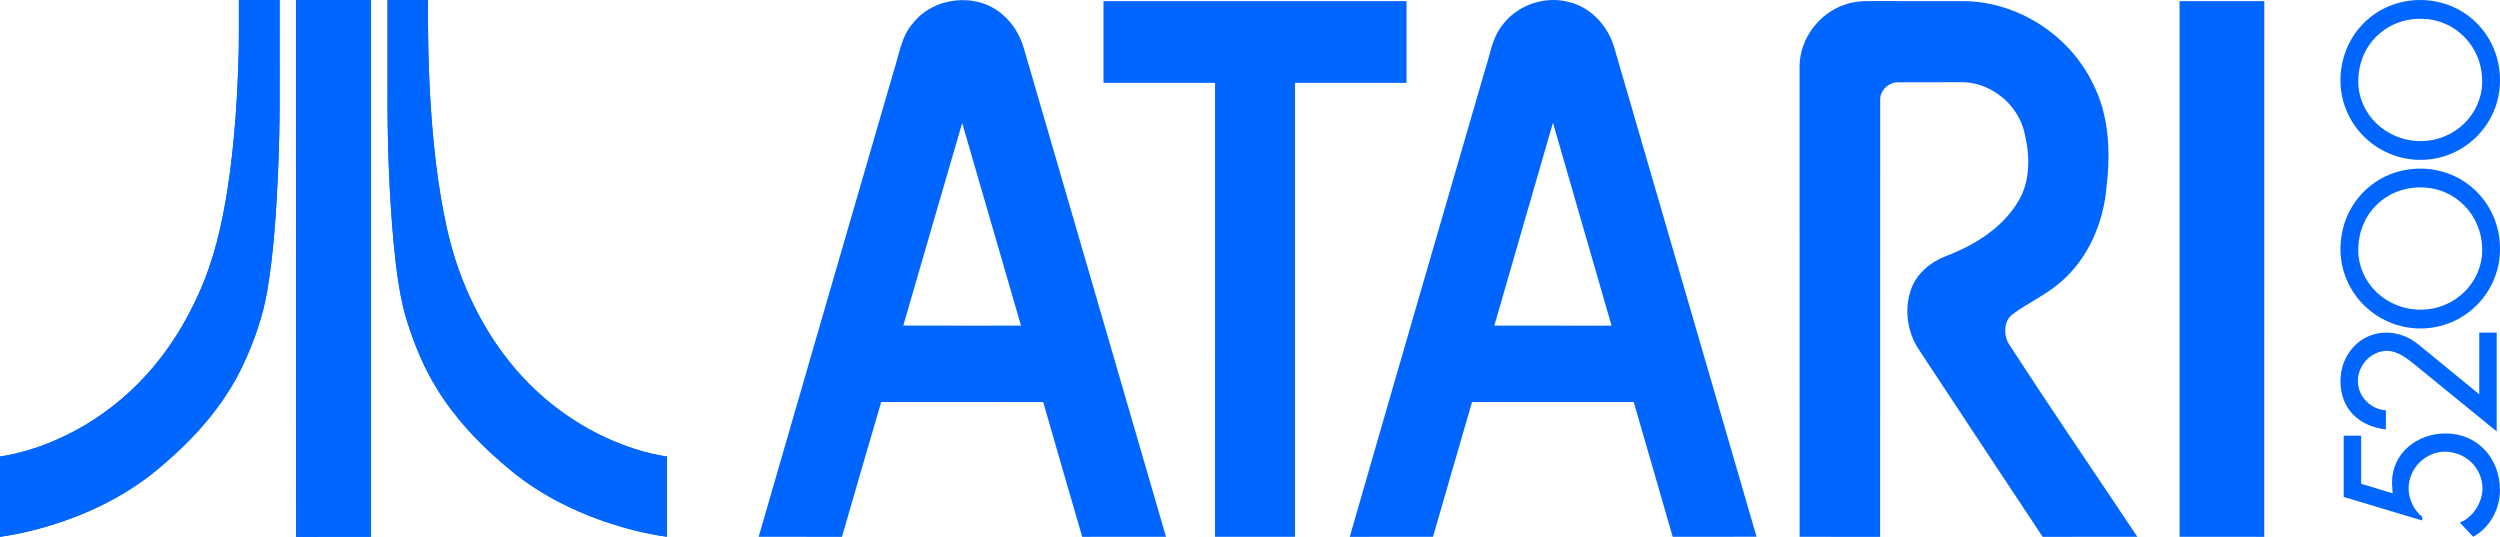
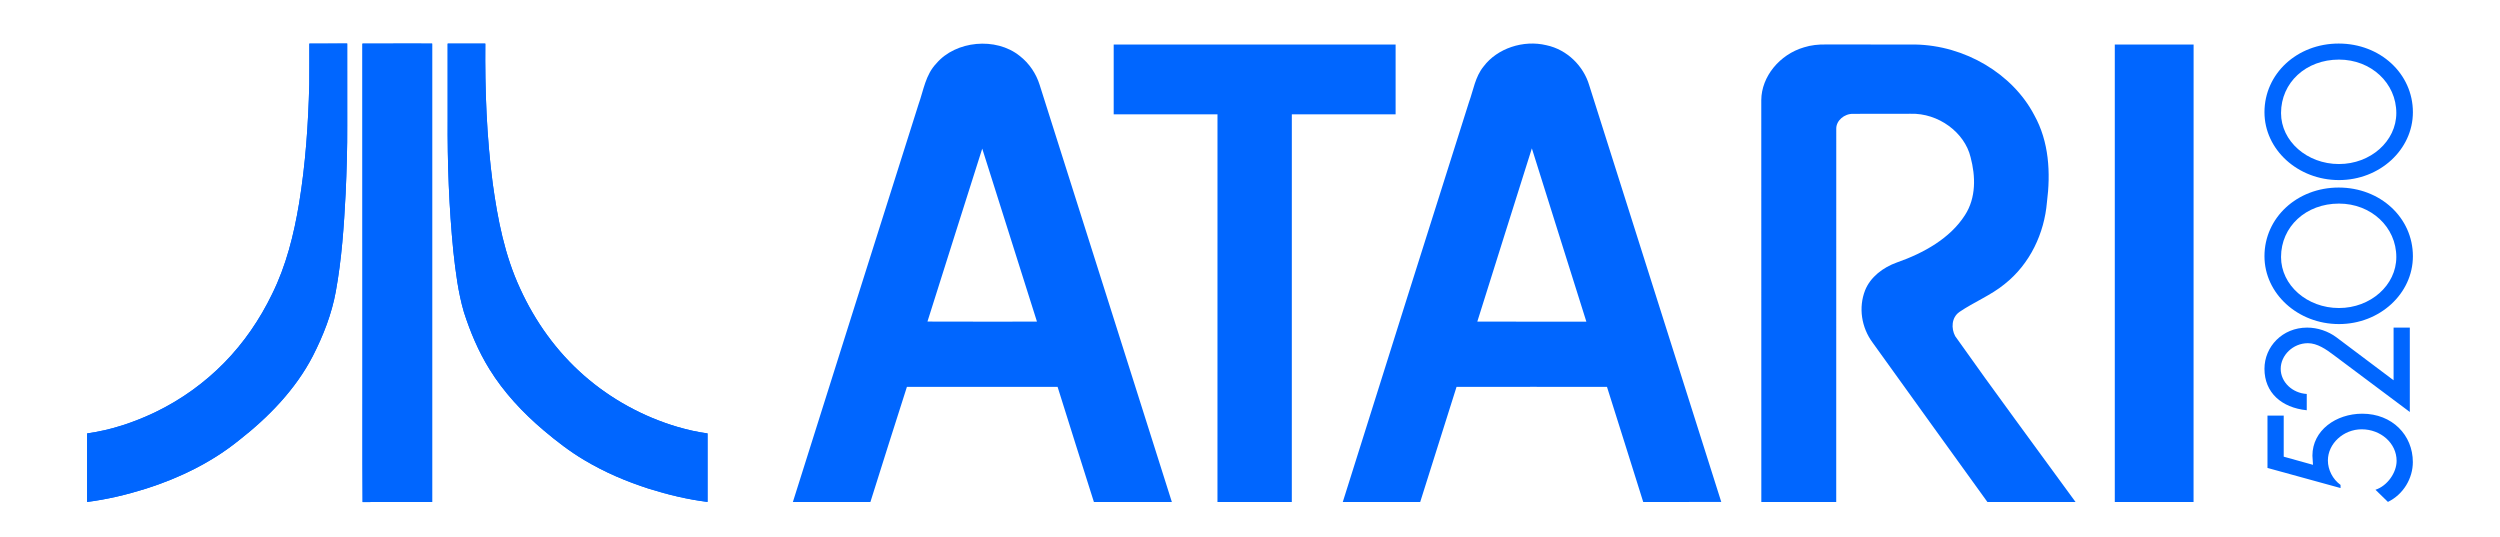
<svg xmlns="http://www.w3.org/2000/svg" version="1.1" id="Ebene_1" x="0px" y="0px" width="566.924px" height="121.752px" viewBox="0 0 566.924 121.752" enable-background="new 0 0 566.924 121.752" xml:space="preserve">
  <defs id="defs37" />
  <g id="g32">
-     <path d="m 207.014,5.277 c 4.724,-6.043 14.501,-7.076 20.297,-2.006 2.37,1.996 4.031,4.75 4.88,7.715 10.73,36.92 21.508,73.822 32.223,110.746 -6.332,0.006 -12.667,-0.012 -18.999,0.006 -2.987,-10.18 -5.903,-20.377 -8.852,-30.566 -12.246,-0.025 -24.485,-0.006 -36.73,-0.012 -2.998,10.184 -5.958,20.379 -8.901,30.582 -6.298,-0.021 -12.596,-0.004 -18.895,-0.01 10.194,-35.221 20.4,-70.439 30.643,-105.648 1.218,-3.68 1.678,-7.797 4.334,-10.807 m 11.179,22.625 c -4.49,15.295 -8.889,30.619 -13.354,45.922 8.9,0.043 17.796,0.016 26.692,0.016 -4.453,-15.313 -8.884,-30.625 -13.338,-45.938 z" id="path2" style="fill:#0066ff" />
-     <path d="m 340.411,6.072 c 3.3,-4.787 9.68,-7.109 15.295,-5.631 5.143,1.184 9.076,5.615 10.434,10.604 10.719,36.893 21.477,73.773 32.195,110.666 -6.342,0.049 -12.68,0 -19.02,0.025 -2.949,-10.188 -5.865,-20.387 -8.836,-30.576 -12.225,0.006 -24.447,-0.021 -36.67,0.01 -2.922,10.195 -5.936,20.367 -8.857,30.563 -6.293,0.006 -12.58,-0.006 -18.873,0.006 10.188,-35.414 20.496,-70.797 30.767,-106.186 1.076,-3.196 1.493,-6.719 3.565,-9.481 m -1.543,67.768 c 8.863,0.012 17.721,0.006 26.584,0.006 -4.41,-15.346 -8.891,-30.67 -13.285,-46.014 -4.426,15.338 -8.893,30.662 -13.299,46.008 z" id="path4" style="fill:#0066ff" />
-     <path d="m 250.237,0.256 c 22.91,0 45.815,0 68.719,0 0,6.182 0,12.355 0,18.533 -8.437,0.006 -16.866,-0.01 -25.297,0.006 0,34.313 0.006,68.627 -0.004,102.938 -6.039,0 -12.083,0 -18.123,0 0,-34.311 -0.005,-68.625 0.005,-102.938 -8.436,-0.016 -16.866,0 -25.301,-0.006 0.001,-6.178 -0.004,-12.351 0.001,-18.533 z" id="path6" style="fill:#0066ff" />
-     <path d="m 418.474,1.01 c 1.74,-0.602 3.598,-0.807 5.436,-0.764 7.223,0.025 14.447,0.006 21.668,0.01 12.164,0.225 23.773,7.771 29.037,18.719 3.645,7.109 4.02,15.377 3.102,23.176 -0.635,8.164 -4.059,16.328 -10.334,21.74 -3.314,2.953 -7.443,4.744 -10.992,7.375 -1.949,1.482 -2.047,4.365 -1.039,6.428 9.586,14.799 19.551,29.367 29.338,44.039 -7.158,0.012 -14.316,-0.016 -21.475,0.012 -9.369,-14.074 -18.643,-28.219 -27.975,-42.313 -2.744,-4.012 -3.49,-9.324 -1.846,-13.902 1.281,-3.512 4.35,-6.08 7.768,-7.406 6.525,-2.49 12.959,-6.4 16.572,-12.559 2.75,-4.627 2.607,-10.336 1.371,-15.4 -1.451,-6.574 -7.855,-11.746 -14.625,-11.52 -4.682,0.031 -9.359,-0.021 -14.033,0.021 -2.117,-0.049 -4.107,1.791 -4.08,3.934 -0.023,33.047 0.01,66.096 -0.01,99.141 -6.088,-0.012 -12.168,0 -18.256,-0.006 -0.012,-35.576 0.012,-71.154 -0.012,-106.73 0.039,-6.235 4.473,-12.103 10.385,-13.995 z" id="path8" style="fill:#0066ff" />
-     <path d="m 494.261,0.256 c 6.402,0 12.803,0 19.211,0 -0.006,40.496 0.012,80.986 -0.012,121.482 -6.396,-0.018 -12.797,0 -19.199,-0.006 0,-40.496 0,-80.986 0,-121.476 z" id="path10" style="fill:#0066ff" />
-     <path d="m 54.173,0.008 c 3.076,-0.01 6.153,0 9.229,-0.008 0.013,7.234 0,14.469 0.005,21.701 0.032,6.039 -0.139,12.076 -0.389,18.107 -0.412,8.711 -0.957,17.439 -2.4,26.051 -0.991,5.936 -3.044,11.662 -5.592,17.098 -4.156,8.76 -10.686,16.172 -18.027,22.406 -6.567,5.779 -14.405,9.986 -22.649,12.834 -4.664,1.605 -9.463,2.844 -14.35,3.533 0.005,-6.066 0.005,-12.137 0,-18.203 5.883,-0.883 11.538,-2.971 16.791,-5.73 6.233,-3.295 11.844,-7.729 16.566,-12.953 4.877,-5.395 8.764,-11.641 11.714,-18.273 3.474,-7.625 5.333,-15.861 6.597,-24.109 1.584,-10.482 2.244,-21.088 2.489,-31.684 0.035,-3.59 0.005,-7.182 0.016,-10.77 z" id="path12" style="fill:#0066ff" />
-     <path d="m 67.116,0.02 c 5.662,-0.037 11.328,-0.006 16.992,-0.016 0.002,40.574 0.002,81.15 0,121.727 -5.65,0.012 -11.303,-0.027 -16.953,0.021 C 67.083,108.814 67.145,95.873 67.125,82.936 67.118,55.295 67.136,27.658 67.116,0.02 Z" id="path14" style="fill:#0066ff" />
-     <path d="m 87.888,0.004 c 3.06,-0.002 6.118,-0.008 9.176,0.002 -0.099,12.371 0.322,24.766 1.797,37.057 1.207,9.547 2.909,19.164 6.711,28.059 3.605,8.605 8.801,16.604 15.572,23.051 6.466,6.166 14.302,10.906 22.815,13.635 2.375,0.76 4.805,1.355 7.274,1.715 -0.003,6.064 -0.006,12.129 0,18.191 -4.852,-0.658 -9.61,-1.908 -14.24,-3.482 -5.514,-1.918 -10.847,-4.402 -15.745,-7.588 -3.576,-2.301 -6.828,-5.053 -9.952,-7.924 -5.149,-4.748 -9.758,-10.146 -13.219,-16.256 -2.708,-4.758 -4.683,-9.9 -6.23,-15.145 C 90.429,66.048 89.824,60.602 89.274,55.184 88.21,43.475 87.812,31.707 87.888,19.954 c 0,-6.649 -0.002,-13.302 0,-19.95 z" id="path16" style="fill:#0066ff" />
-     <path d="m 54.173,0.008 c -0.01,3.588 0.02,7.18 -0.016,10.77 -0.245,10.596 -0.904,21.201 -2.489,31.684 -1.264,8.248 -3.124,16.484 -6.597,24.109 -2.95,6.635 -6.837,12.879 -11.714,18.273 -4.722,5.227 -10.333,9.658 -16.566,12.953 -5.253,2.762 -10.908,4.848 -16.791,5.73 0.005,6.066 0.005,12.137 0,18.203 4.887,-0.689 9.686,-1.928 14.35,-3.533 8.244,-2.848 16.082,-7.055 22.649,-12.834 7.341,-6.234 13.871,-13.646 18.027,-22.406 2.547,-5.436 4.601,-11.162 5.592,-17.098 1.443,-8.611 1.989,-17.34 2.4,-26.051 0.25,-6.031 0.421,-12.068 0.389,-18.107 C 63.402,14.469 63.415,7.234 63.402,0 60.325,0.008 57.249,-0.002 54.173,0.008" id="path18" style="fill:#0066ff" />
-     <path d="m 67.116,0.02 c 0.02,27.641 0.002,55.275 0.01,82.916 0.02,12.938 -0.042,25.879 0.03,38.816 5.65,-0.051 11.302,-0.012 16.953,-0.021 0.002,-40.574 0.002,-81.15 0,-121.727 -5.665,0.01 -11.331,-0.022 -16.993,0.016" id="path20" style="fill:#0066ff" />
-     <path d="m 87.888,0.004 c -0.002,6.648 0,13.301 0,19.949 -0.076,11.754 0.322,23.521 1.386,35.23 0.55,5.418 1.155,10.863 2.573,16.135 1.547,5.244 3.522,10.387 6.23,15.145 3.46,6.109 8.07,11.508 13.219,16.256 3.124,2.871 6.376,5.623 9.952,7.922 4.898,3.188 10.231,5.672 15.745,7.59 4.63,1.574 9.388,2.824 14.24,3.482 -0.006,-6.063 -0.003,-12.127 0,-18.191 -2.47,-0.359 -4.899,-0.955 -7.274,-1.715 -8.513,-2.729 -16.35,-7.469 -22.815,-13.635 C 114.373,81.725 109.177,73.727 105.572,65.121 101.77,56.226 100.068,46.609 98.861,37.06 97.386,24.771 96.965,12.376 97.064,0.005 94.007,-0.004 90.948,0.002 87.888,0.004" id="path22" style="fill:#0066ff" />
-     <path d="m 535.438,109.703 7.133,2.162 -0.139,-2.439 c 0,-6.717 5.752,-11.135 12.146,-11.135 7.318,0 12.332,5.705 12.332,12.838 0,4.281 -2.254,8.561 -6.074,10.584 l -3.037,-3.223 c 2.945,-1.057 5.154,-4.6 5.154,-7.682 0,-4.693 -3.865,-8.375 -8.514,-8.375 -4.463,0 -8.236,3.816 -8.236,8.279 0,2.439 1.15,4.971 3.084,6.488 v 0.83 l -17.809,-5.338 V 98.797 h 3.957 v 10.906 z" id="path24" style="fill:#0066ff" />
-     <path d="m 562.22,75.426 h 3.955 V 97.834 L 547.538,82.648 c -1.746,-1.426 -3.91,-3.082 -6.211,-3.082 -3.635,0 -6.625,3.221 -6.625,6.809 0,3.545 2.854,6.443 6.35,6.674 v 4.324 c -6.166,-0.689 -10.309,-4.693 -10.309,-10.998 0,-5.889 4.371,-10.949 10.4,-10.949 2.576,0 5.152,0.967 7.133,2.574 l 13.941,11.412 V 75.426 Z" id="path26" style="fill:#0066ff" />
-     <path d="m 530.745,56.471 c 0,9.936 8.148,18.018 18.162,18.018 9.936,0 18.018,-8.082 18.018,-18.018 0,-10.225 -7.945,-18.234 -18.09,-18.234 -10.145,0 -18.09,8.009 -18.09,18.234 z m 18.162,-13.975 c 7.838,0 13.977,6.234 13.977,14.195 0,7.465 -6.27,13.537 -13.977,13.537 -7.787,0 -14.123,-6.072 -14.123,-13.537 0,-8.091 6.072,-14.195 14.123,-14.195 z" id="path28" style="fill:#0066ff" />
-     <path d="m 530.745,18.234 c 0,9.936 8.148,18.018 18.162,18.018 9.936,0 18.018,-8.082 18.018,-18.018 C 566.925,8.01 558.979,0 548.835,0 538.691,0 530.745,8.01 530.745,18.234 Z M 548.907,4.26 c 7.838,0 13.977,6.234 13.977,14.195 0,7.465 -6.27,13.539 -13.977,13.539 -7.787,0 -14.123,-6.074 -14.123,-13.539 0,-8.094 6.072,-14.195 14.123,-14.195 z" id="path30" style="fill:#0066ff" />
+     <path d="m 212.341,14.383 c 4.395,-5.161 13.49,-6.043 18.883,-1.713 2.205,1.705 3.75,4.056 4.54,6.588 9.982,31.529 20.009,63.043 29.977,94.575 -5.891,0.005 -11.784,-0.01 -17.675,0.005 -2.779,-8.694 -5.492,-17.402 -8.235,-26.103 -11.393,-0.021 -22.779,-0.005 -34.17,-0.01 -2.789,8.697 -5.543,17.403 -8.281,26.116 -5.859,-0.018 -11.718,-0.004 -17.578,-0.009 9.484,-30.078 18.978,-60.154 28.508,-90.221 1.133,-3.143 1.561,-6.658 4.032,-9.229 m 10.4,19.321 c -4.177,13.062 -8.27,26.148 -12.423,39.217 8.28,0.037 16.556,0.014 24.832,0.014 -4.143,-13.077 -8.265,-26.153 -12.409,-39.23 z" id="path2" style="fill:#0066ff;stroke-width:0.891" />
+     <path d="m 336.442,15.062 c 3.07,-4.088 9.005,-6.071 14.229,-4.809 4.785,1.011 8.444,4.795 9.707,9.056 9.972,31.506 19.98,63.001 29.951,94.507 -5.9,0.042 -11.796,0 -17.695,0.021 -2.744,-8.7 -5.456,-17.41 -8.22,-26.111 -11.373,0.005 -22.743,-0.018 -34.115,0.009 -2.718,8.706 -5.522,17.393 -8.24,26.1 -5.854,0.005 -11.703,-0.005 -17.558,0.005 9.478,-30.243 19.068,-60.459 28.623,-90.681 1.001,-2.729 1.389,-5.738 3.317,-8.097 M 335.007,72.935 c 8.245,0.01 16.486,0.005 24.731,0.005 -4.103,-13.105 -8.271,-26.192 -12.359,-39.295 -4.118,13.098 -8.273,26.185 -12.372,39.29 z" id="path4" style="fill:#0066ff;stroke-width:0.891" />
+     <path d="m 252.552,10.095 c 21.313,0 42.622,0 63.93,0 0,5.279 0,10.551 0,15.827 -7.849,0.005 -15.691,-0.009 -23.534,0.005 0,29.303 0.006,58.606 -0.004,87.907 -5.618,0 -11.241,0 -16.86,0 0,-29.301 -0.005,-58.604 0.005,-87.907 -7.848,-0.014 -15.691,0 -23.538,-0.005 9.3e-4,-5.276 -0.004,-10.548 9.3e-4,-15.827 z" id="path6" style="fill:#0066ff;stroke-width:0.891" />
+     <path d="m 409.066,10.739 c 1.619,-0.514 3.347,-0.689 5.057,-0.652 6.72,0.021 13.44,0.005 20.158,0.009 11.316,0.192 22.116,6.636 27.014,15.986 3.391,6.071 3.74,13.132 2.886,19.792 -0.591,6.972 -3.776,13.944 -9.614,18.566 -3.083,2.522 -6.924,4.051 -10.226,6.298 -1.813,1.266 -1.904,3.728 -0.967,5.489 8.918,12.638 18.189,25.079 27.294,37.608 -6.659,0.01 -13.318,-0.014 -19.978,0.01 -8.716,-12.019 -17.344,-24.099 -26.026,-36.135 -2.553,-3.426 -3.247,-7.963 -1.717,-11.872 1.192,-2.999 4.047,-5.192 7.227,-6.325 6.07,-2.126 12.056,-5.465 15.417,-10.725 2.558,-3.951 2.425,-8.827 1.275,-13.151 -1.35,-5.614 -7.308,-10.031 -13.606,-9.838 -4.356,0.026 -8.707,-0.018 -13.055,0.018 -1.969,-0.042 -3.821,1.529 -3.796,3.36 -0.021,28.222 0.009,56.445 -0.009,84.665 -5.664,-0.01 -11.32,0 -16.984,-0.005 -0.011,-30.381 0.011,-60.764 -0.011,-91.145 0.036,-5.325 4.161,-10.336 9.661,-11.951 z" id="path8" style="fill:#0066ff;stroke-width:0.891" />
+     <path d="m 479.571,10.095 c 5.956,0 11.911,0 17.872,0 -0.006,34.583 0.011,69.161 -0.011,103.743 -5.95,-0.015 -11.905,0 -17.861,-0.005 0,-34.583 0,-69.161 0,-103.738 z" id="path10" style="fill:#0066ff;stroke-width:0.891" />
+     <path d="m 70.151,9.883 c 2.862,-0.009 5.724,0 8.586,-0.007 0.012,6.178 0,12.356 0.005,18.532 0.03,5.157 -0.129,10.313 -0.362,15.463 -0.383,7.439 -0.89,14.893 -2.233,22.247 -0.922,5.069 -2.832,9.959 -5.202,14.601 -3.866,7.481 -9.941,13.811 -16.771,19.134 -6.109,4.935 -13.401,8.528 -21.071,10.96 -4.339,1.371 -8.804,2.429 -13.35,3.017 0.005,-5.18 0.005,-10.365 0,-15.545 5.473,-0.754 10.734,-2.537 15.621,-4.893 5.799,-2.814 11.019,-6.6 15.412,-11.062 4.537,-4.607 8.153,-9.941 10.898,-15.605 3.232,-6.512 4.961,-13.545 6.137,-20.589 1.474,-8.951 2.088,-18.009 2.316,-27.058 0.033,-3.066 0.005,-6.133 0.015,-9.197 z" id="path12" style="fill:#0066ff;stroke-width:0.891" />
+     <path d="m 82.192,9.894 c 5.267,-0.032 10.539,-0.005 15.808,-0.014 0.002,34.649 0.002,69.301 0,103.953 -5.256,0.01 -10.515,-0.023 -15.772,0.018 -0.067,-11.049 -0.009,-22.1 -0.028,-33.148 -0.006,-23.605 0.01,-47.206 -0.008,-70.809 z" id="path14" style="fill:#0066ff;stroke-width:0.891" />
+     <path d="m 101.517,9.88 c 2.847,-0.002 5.692,-0.007 8.537,0.002 -0.092,10.565 0.3,21.15 1.672,31.646 1.123,8.153 2.706,16.366 6.243,23.962 3.354,7.349 8.188,14.18 14.487,19.685 6.015,5.266 13.305,9.314 21.225,11.644 2.209,0.649 4.47,1.157 6.767,1.465 -0.003,5.179 -0.006,10.358 0,15.535 -4.514,-0.562 -8.94,-1.629 -13.248,-2.974 -5.13,-1.638 -10.091,-3.759 -14.648,-6.48 -3.327,-1.965 -6.352,-4.315 -9.258,-6.767 -4.79,-4.055 -9.078,-8.665 -12.298,-13.882 -2.519,-4.063 -4.357,-8.454 -5.796,-12.934 -1.319,-4.501 -1.882,-9.152 -2.394,-13.779 -0.99,-9.999 -1.36,-20.049 -1.289,-30.086 0,-5.678 -0.002,-11.36 0,-17.037 z" id="path16" style="fill:#0066ff;stroke-width:0.891" />
+     <path d="m 70.151,9.883 c -0.009,3.064 0.019,6.132 -0.015,9.197 -0.228,9.049 -0.841,18.105 -2.316,27.058 -1.176,7.044 -2.906,14.077 -6.137,20.589 -2.744,5.666 -6.361,10.998 -10.898,15.605 -4.393,4.464 -9.613,8.248 -15.412,11.062 -4.887,2.359 -10.148,4.14 -15.621,4.893 0.005,5.18 0.005,10.365 0,15.545 4.546,-0.588 9.011,-1.646 13.35,-3.017 7.67,-2.432 14.961,-6.025 21.071,-10.96 6.829,-5.324 12.904,-11.653 16.771,-19.134 2.37,-4.642 4.28,-9.532 5.202,-14.601 1.342,-7.354 1.85,-14.808 2.233,-22.247 0.233,-5.15 0.392,-10.306 0.362,-15.463 -0.005,-6.176 0.007,-12.355 -0.005,-18.532 -2.863,0.007 -5.724,-0.002 -8.586,0.007" id="path18" style="fill:#0066ff;stroke-width:0.891" />
+     <path d="m 82.192,9.894 c 0.019,23.605 0.002,47.204 0.009,70.809 0.019,11.049 -0.039,22.1 0.028,33.148 5.256,-0.043 10.514,-0.01 15.772,-0.018 0.002,-34.649 0.002,-69.301 0,-103.953 -5.27,0.009 -10.541,-0.019 -15.809,0.014" id="path20" style="fill:#0066ff;stroke-width:0.891" />
+     <path d="m 101.517,9.88 c -0.002,5.677 0,11.359 0,17.036 -0.071,10.038 0.3,20.087 1.289,30.086 0.512,4.627 1.075,9.277 2.394,13.779 1.439,4.478 3.277,8.87 5.796,12.934 3.219,5.217 7.508,9.828 12.298,13.882 2.906,2.452 5.932,4.802 9.258,6.765 4.557,2.722 9.518,4.844 14.648,6.482 4.307,1.344 8.734,2.412 13.248,2.974 -0.006,-5.178 -0.003,-10.356 0,-15.535 -2.298,-0.307 -4.558,-0.816 -6.767,-1.465 -7.92,-2.331 -15.211,-6.378 -21.225,-11.644 -6.299,-5.506 -11.133,-12.336 -14.487,-19.685 -3.537,-7.596 -5.12,-15.809 -6.243,-23.964 -1.372,-10.495 -1.764,-21.08 -1.672,-31.644 -2.844,-0.008 -5.69,-0.003 -8.537,-8.54e-4" id="path22" style="fill:#0066ff;stroke-width:0.891" />
+     <path d="m 517.879,103.561 6.636,1.846 -0.129,-2.083 c 0,-5.736 5.351,-9.509 11.3,-9.509 6.808,0 11.473,4.872 11.473,10.963 0,3.656 -2.097,7.311 -5.651,9.039 l -2.825,-2.752 c 2.74,-0.903 4.795,-3.928 4.795,-6.56 0,-4.008 -3.596,-7.152 -7.921,-7.152 -4.152,0 -7.662,3.259 -7.662,7.07 0,2.083 1.07,4.245 2.869,5.541 v 0.709 l -16.568,-4.559 V 94.247 h 3.681 V 103.561 Z" id="path24" style="fill:#0066ff;stroke-width:0.891" />
+     <path d="m 542.794,74.289 h 3.679 V 93.425 L 529.136,80.457 c -1.624,-1.218 -3.638,-2.632 -5.778,-2.632 -3.382,0 -6.163,2.751 -6.163,5.815 0,3.027 2.655,5.502 5.907,5.699 v 3.693 c -5.736,-0.588 -9.591,-4.008 -9.591,-9.392 0,-5.029 4.066,-9.35 9.675,-9.35 2.396,0 4.793,0.826 6.636,2.198 l 12.97,9.746 V 74.289 Z" id="path26" style="fill:#0066ff;stroke-width:0.891" />
+     <path d="m 513.513,58.102 c 0,8.485 7.58,15.387 16.896,15.387 9.244,0 16.762,-6.902 16.762,-15.387 0,-8.732 -7.391,-15.572 -16.829,-15.572 -9.438,0 -16.829,6.84 -16.829,15.572 z m 16.896,-11.934 c 7.292,0 13.003,5.324 13.003,12.122 0,6.375 -5.833,11.56 -13.003,11.56 -7.244,0 -13.139,-5.185 -13.139,-11.56 0,-6.91 5.649,-12.122 13.139,-12.122 z" id="path28" style="fill:#0066ff;stroke-width:0.891" />
+     <path d="m 513.513,25.448 c 0,8.485 7.58,15.387 16.896,15.387 9.244,0 16.762,-6.902 16.762,-15.387 0,-8.731 -7.392,-15.572 -16.829,-15.572 -9.437,0 -16.829,6.84 -16.829,15.572 z m 16.896,-11.934 c 7.292,0 13.003,5.324 13.003,12.122 0,6.375 -5.833,11.562 -13.003,11.562 -7.244,0 -13.139,-5.187 -13.139,-11.562 0,-6.912 5.649,-12.122 13.139,-12.122 z" id="path30" style="fill:#0066ff;stroke-width:0.891" />
  </g>
</svg>
